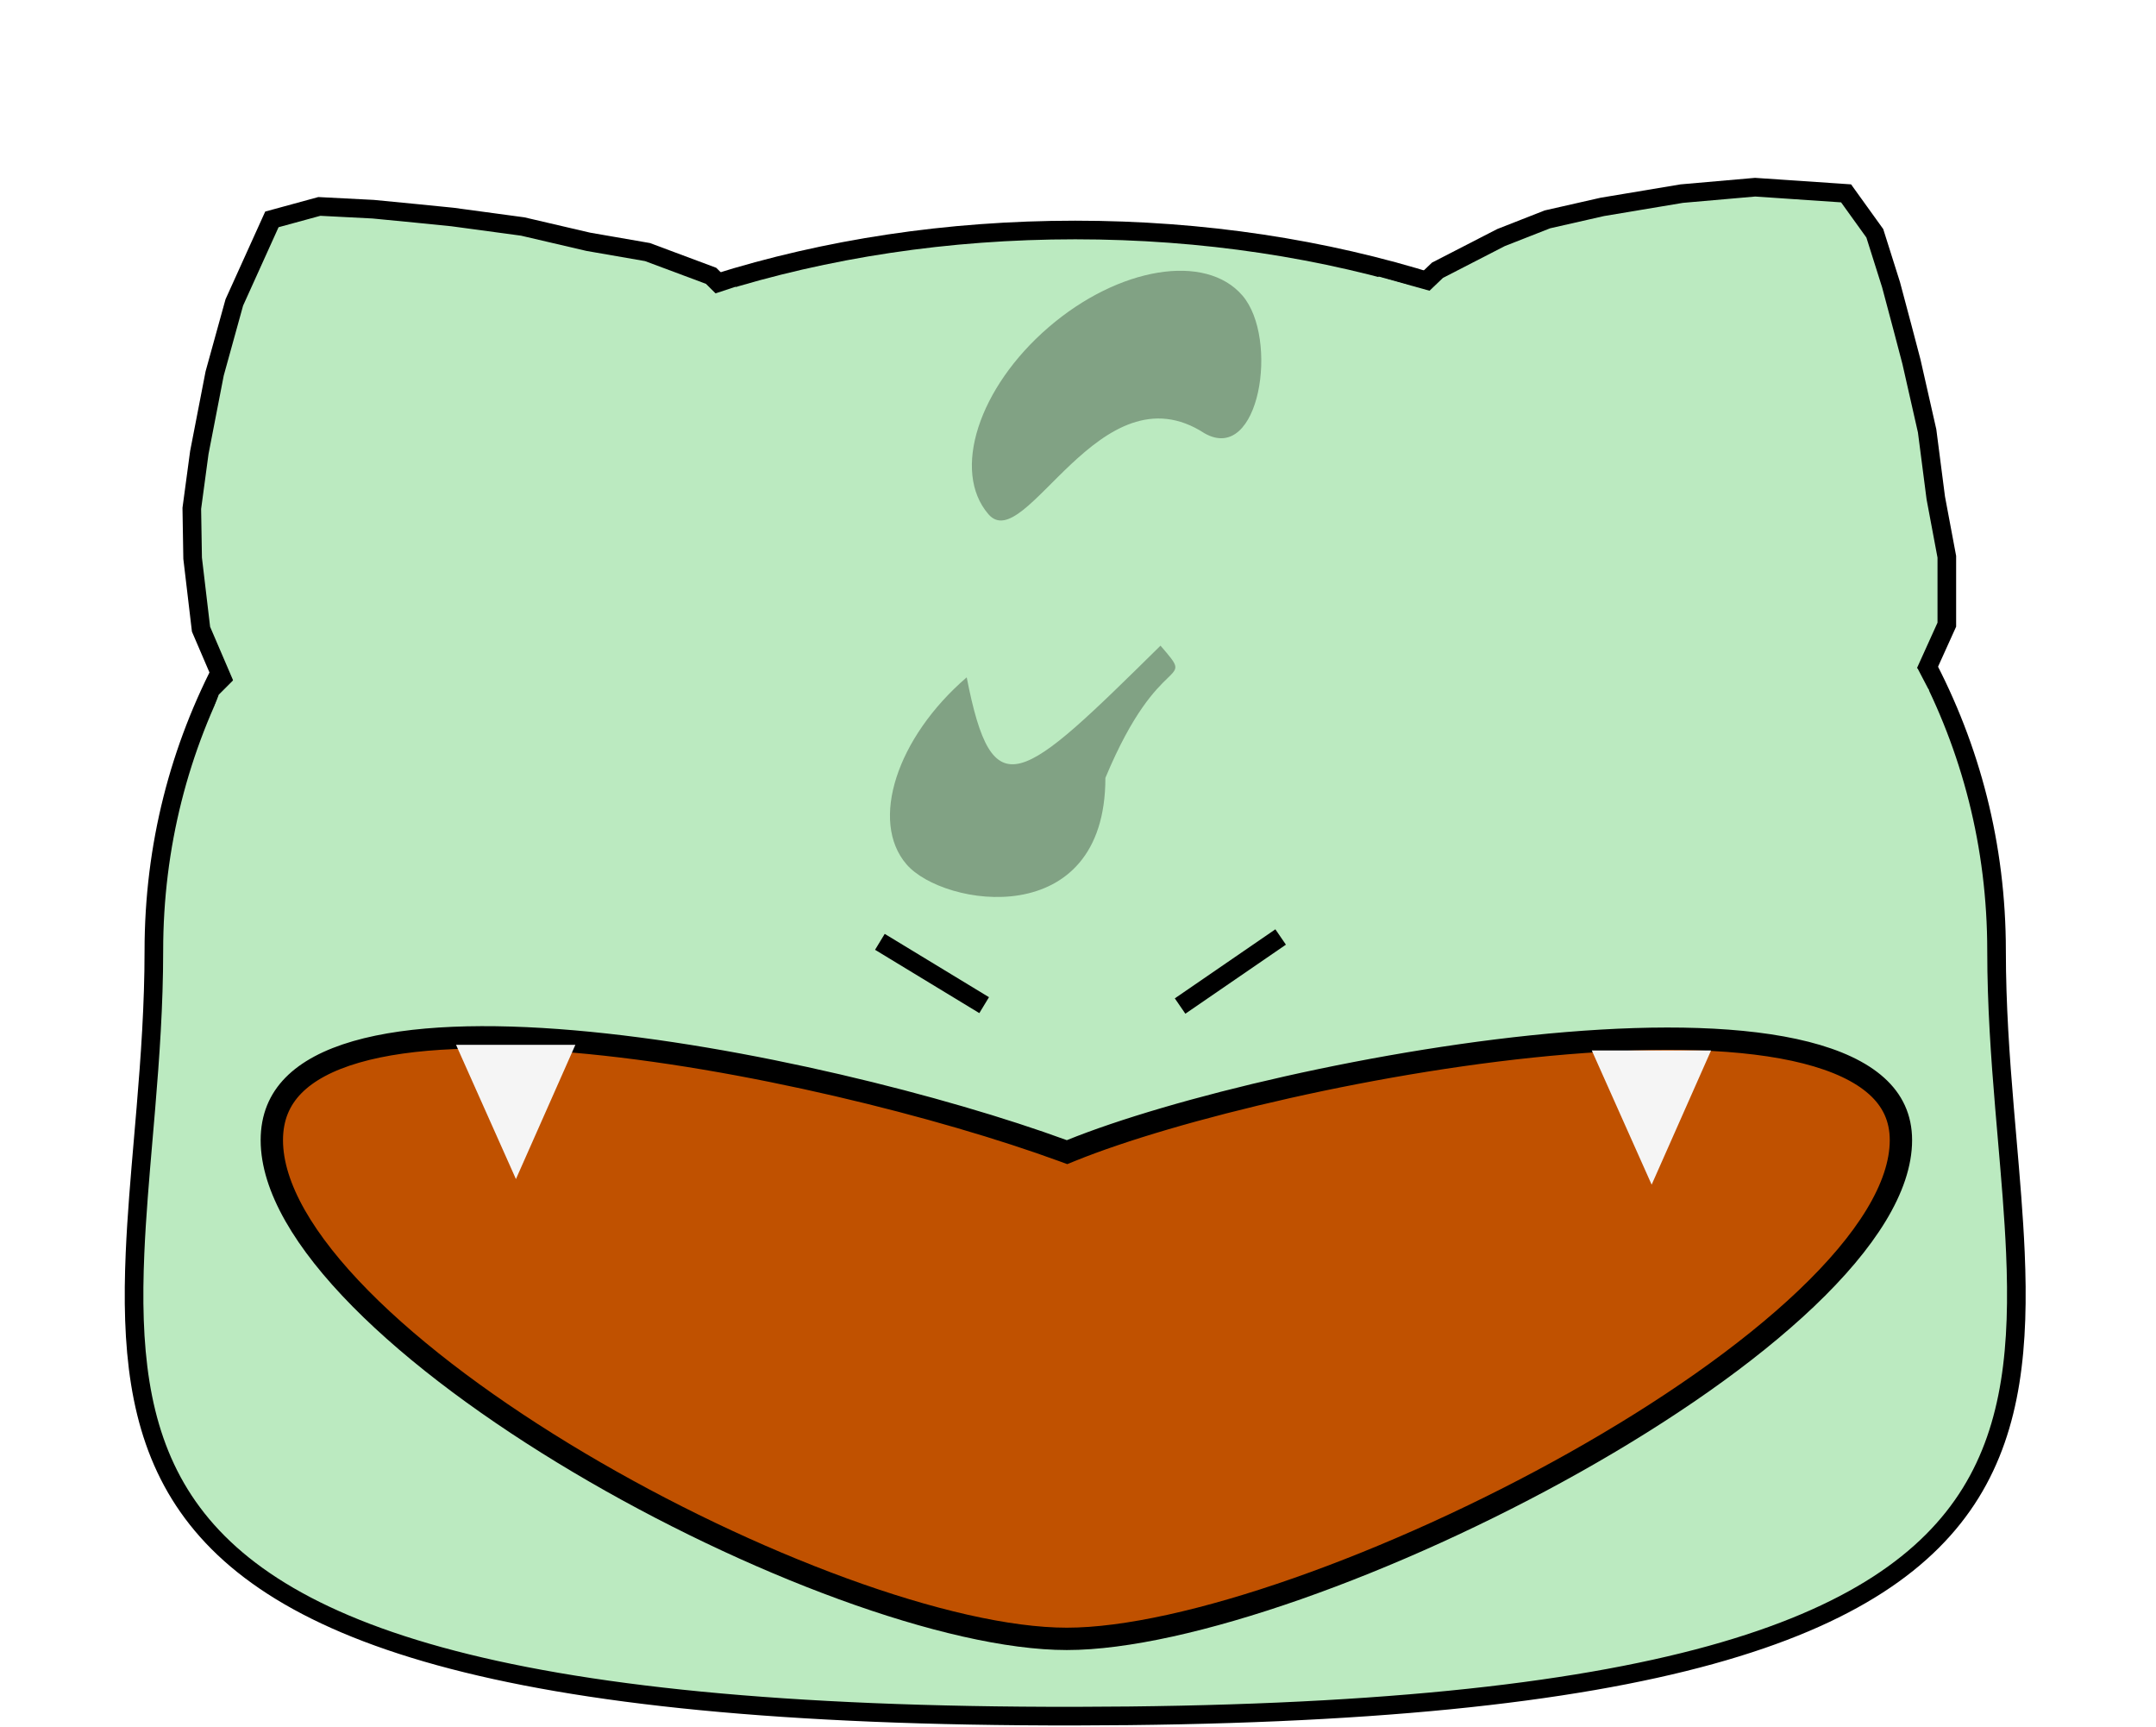
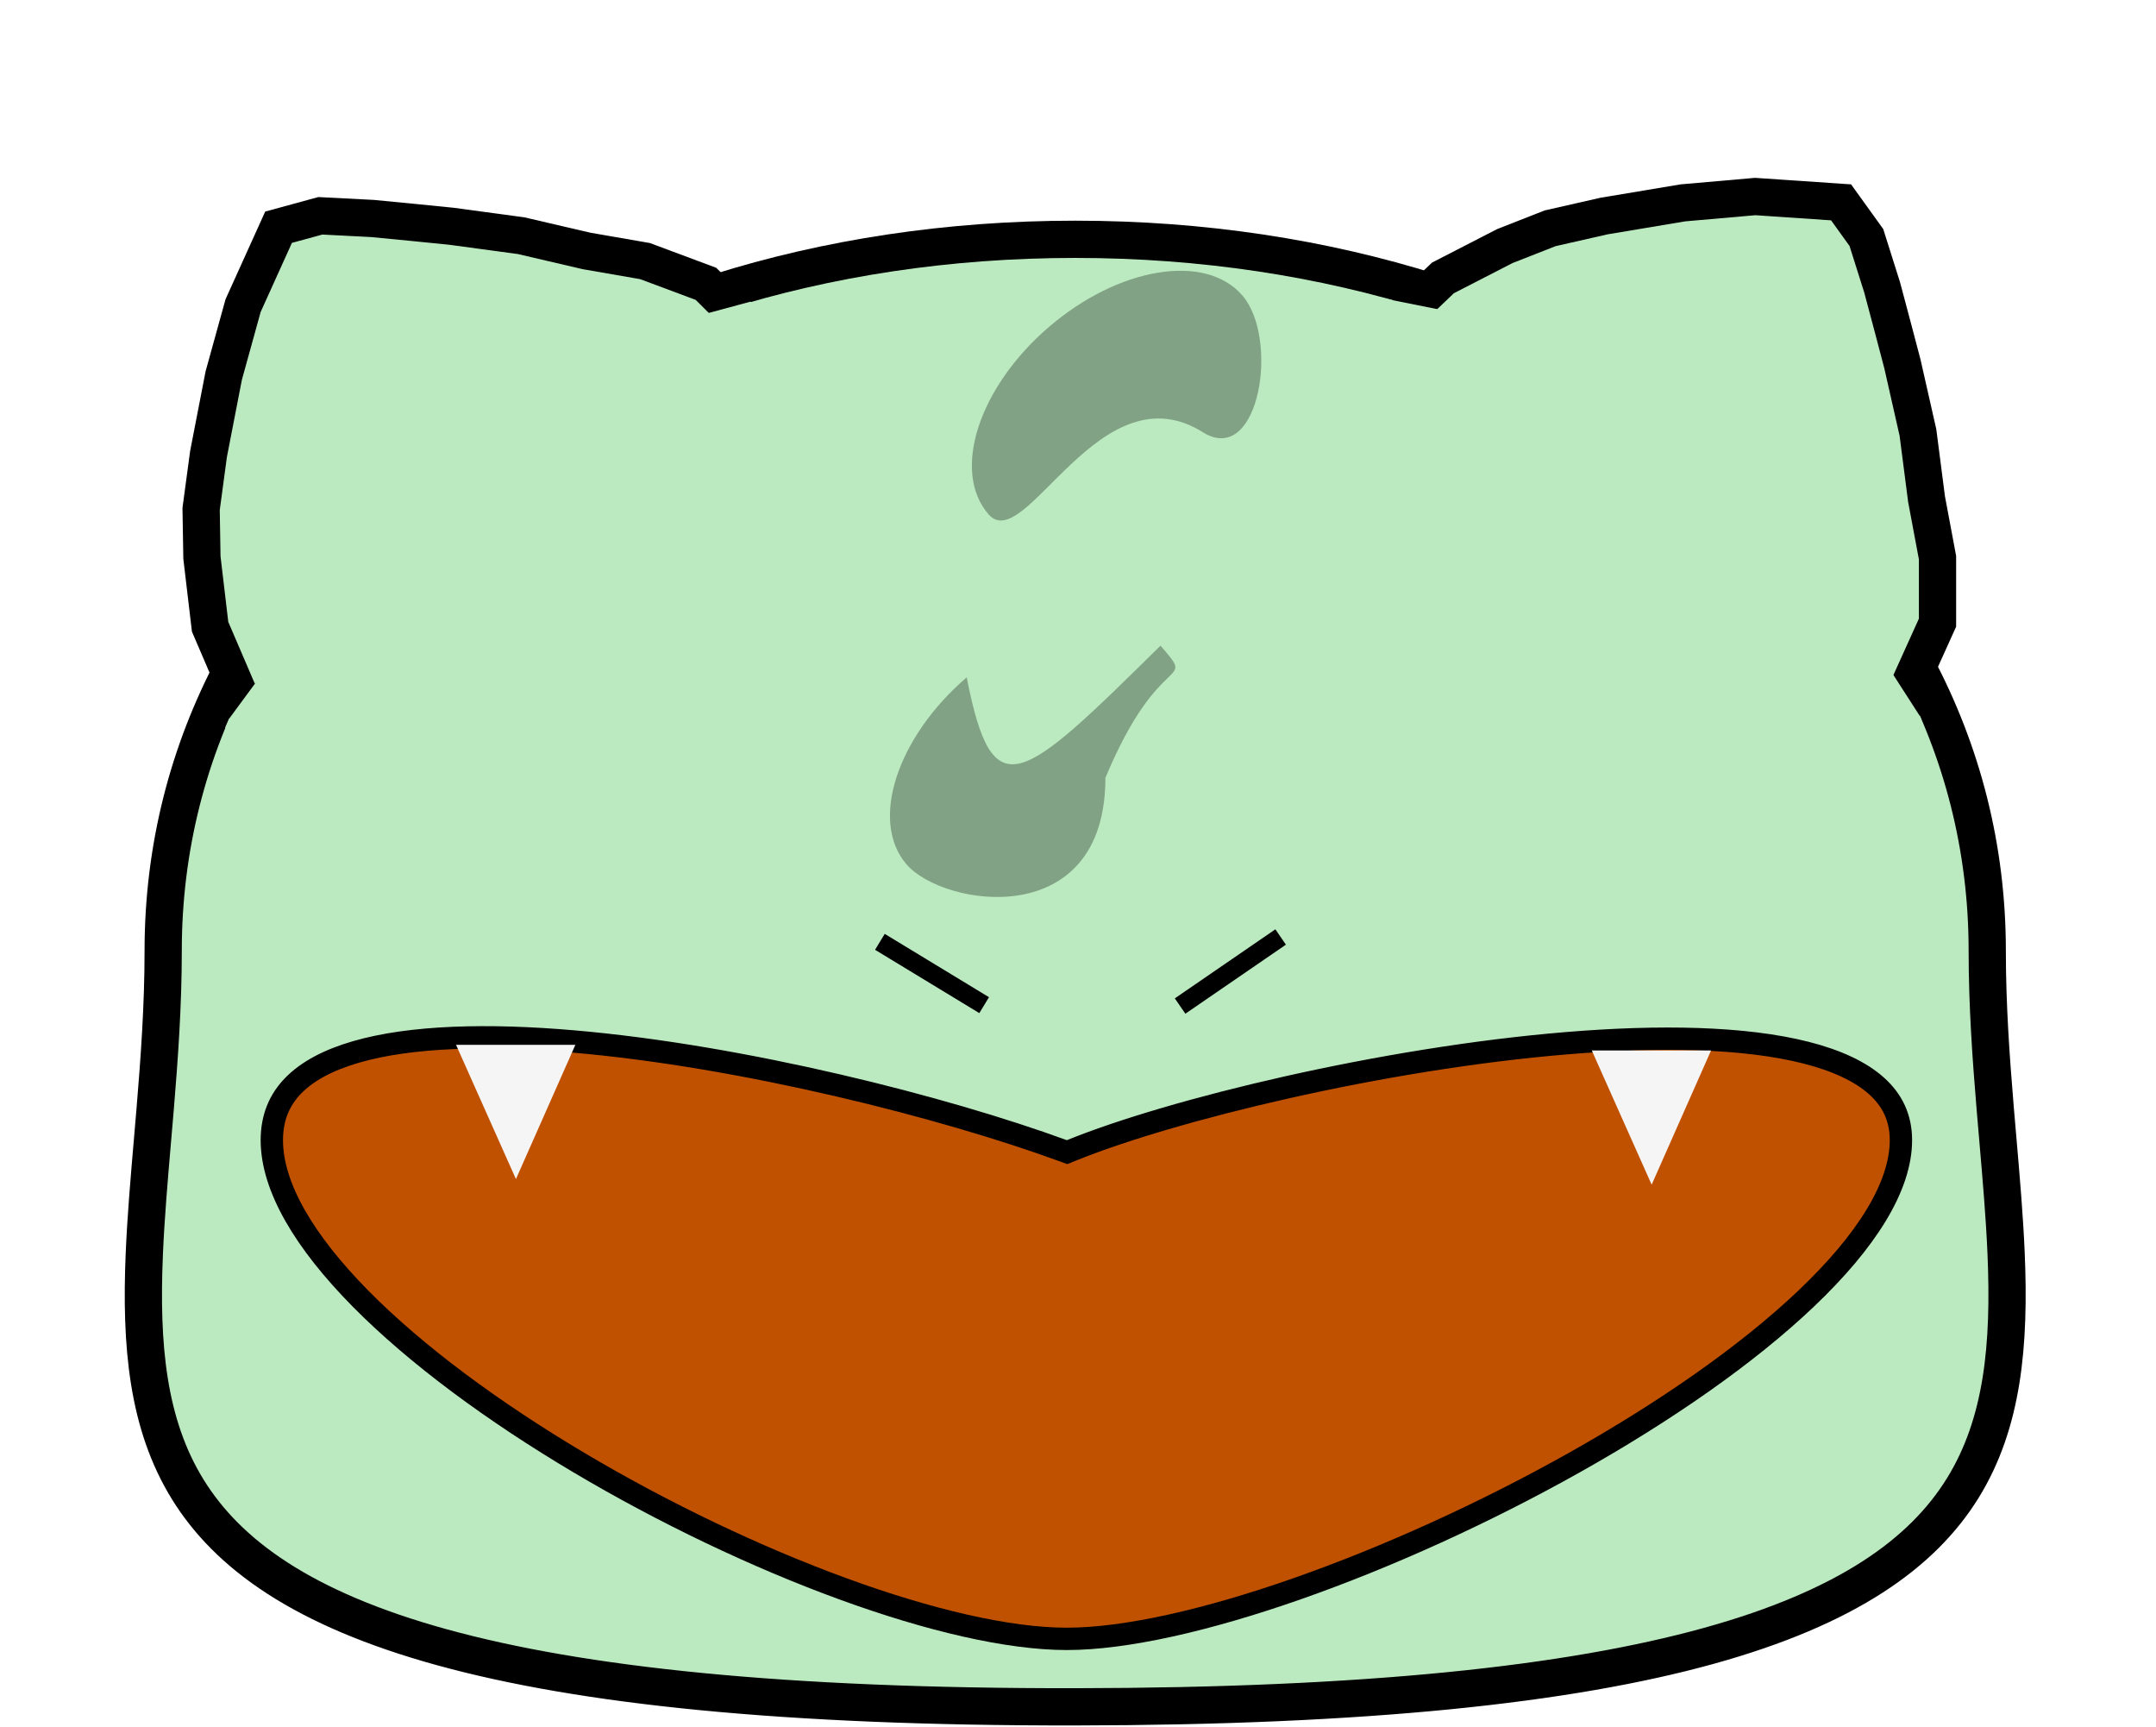
<svg xmlns="http://www.w3.org/2000/svg" width="1158" height="927" viewBox="0 0 1158 927" fill="none">
-   <path d="M1072.36 510.565C1072.36 539.496 1074.36 567.688 1076.63 594.772C1077.1 600.406 1077.58 605.987 1078.06 611.515C1079.88 632.629 1081.63 652.976 1082.48 672.563C1084.61 722.028 1080.87 765.479 1058.42 801.728C1036.05 837.852 994.502 867.744 918.921 888.64C843.292 909.55 734.157 921.288 577.493 921.496C420.831 921.704 311.699 910.172 236.074 889.341C160.5 868.523 118.952 838.582 96.58 802.357C74.127 766.002 70.385 722.393 72.523 672.796C73.371 653.138 75.128 632.723 76.95 611.547C77.425 606.029 77.904 600.46 78.373 594.839C80.636 567.714 82.642 539.496 82.642 510.565C82.642 284.77 302.878 123.499 577.5 123.499C852.121 123.499 1072.36 284.77 1072.36 510.565Z" fill="#BBEAC0" stroke="black" stroke-width="10" />
-   <path d="M1039.69 267.139L1039.71 267.28L1039.73 267.42L1045.65 298.964L1045.65 335.421L1030.94 367.939L1030.8 368.253L1030.7 368.584L1023.69 392.357L731.326 184.061L772.077 145.114L806.207 127.561L831.12 117.791L860.612 111.093L903.277 103.963L942.695 100.514L991.543 103.828L1006.97 125.269L1015.7 152.897L1021.66 175.271L1021.67 175.287L1026.64 194.188L1035.07 231.373L1039.69 267.139Z" fill="#BBEAC0" stroke="black" stroke-width="10" />
-   <path d="M315.867 129.804L316.006 129.836L316.146 129.861L347.766 135.349L381.923 148.097L407.247 173.241L407.492 173.484L407.767 173.691L427.587 188.576L130.211 389.65L107.971 337.853L103.461 299.74L103.019 272.983L107.055 243.01L115.294 200.546L125.845 162.41L146.031 117.805L171.514 110.845L200.448 112.332L223.497 114.566L223.513 114.567L242.96 116.516L280.745 121.622L315.867 129.804Z" fill="#BBEAC0" stroke="black" stroke-width="10" />
-   <path d="M740.5 148.5L771 157L1030 359L1036 370.5L1026 406L713.5 188L740.5 148.5Z" fill="#BBEAC0" />
-   <path d="M125 365.5L227 209.5L395 154L450.5 182.5L149 436L115.5 378.5L117.5 373L125 365.5Z" fill="#BBEAC0" />
+   <path d="M1067.36 510.565C1067.36 539.713 1069.38 568.075 1071.64 595.188C1072.12 600.857 1072.6 606.461 1073.08 612.004C1074.9 633.103 1076.64 653.31 1077.48 672.779C1079.61 722.013 1075.8 764.179 1054.17 799.096C1032.7 833.761 992.483 863.114 917.589 883.821C842.598 904.554 733.985 916.289 577.487 916.496C420.991 916.704 312.384 905.175 237.402 884.52C162.521 863.894 122.303 834.493 100.834 799.73C79.204 764.706 75.391 722.38 77.519 673.012C78.361 653.471 80.106 633.194 81.927 612.032C82.403 606.501 82.884 600.91 83.356 595.255C85.621 568.101 87.642 539.713 87.642 510.565C87.642 288.687 304.321 128.499 577.5 128.499C850.679 128.499 1067.36 288.687 1067.36 510.565Z" fill="#BBEAC0" stroke="black" stroke-width="20" />
+   <path d="M1034.73 267.779L1034.76 268.061L1034.82 268.342L1040.65 299.428L1040.65 334.343L1026.39 365.879L1026.1 366.507L1025.91 367.169L1020.88 384.215L739.152 183.498L775.008 149.229L808.268 132.124L832.595 122.584L861.579 116L903.908 108.927L942.744 105.528L988.858 108.657L1002.45 127.539L1010.9 154.294L1016.83 176.544L1016.84 176.575L1021.79 195.377L1030.14 232.248L1034.73 267.779Z" fill="#BBEAC0" stroke="black" stroke-width="20" />
+   <path d="M314.733 134.674L315.01 134.738L315.291 134.787L346.453 140.196L379.164 152.405L403.724 176.789L404.213 177.275L404.765 177.689L418.977 188.362L132.419 382.121L112.851 336.546L108.456 299.404L108.024 273.277L111.991 243.821L120.165 201.691L130.561 164.118L149.617 122.009L172.058 115.88L200.079 117.32L222.998 119.541L223.031 119.544L242.376 121.483L279.841 126.545L314.733 134.674Z" fill="#BBEAC0" stroke="black" stroke-width="20" />
+   <path d="M737 159L784.5 168.5L1017 362.5L1031.5 385L1035 398.5L1024.58 409.469L712.079 191.469L737 159Z" fill="#BBEAC0" />
+   <path d="M137 367L227 209.5L403 162L450.5 182.5L127 401.5L121 390.5L123 386L137 367Z" fill="#BBEAC0" />
  <path d="M570.948 617.862L573.122 618.657L575.266 617.787C629.384 595.822 742.271 568.343 841.58 560.146C891.28 556.044 936.964 556.83 969.991 565.229C986.499 569.427 999.342 575.405 1007.97 583.175C1016.41 590.773 1021 600.222 1021 612.227C1021 637.158 1002.44 666.535 970.178 697.217C938.238 727.597 894.112 758.089 845.729 785.269C797.381 812.431 745.006 836.158 696.708 853.081C648.281 870.048 604.441 880 573.01 880C541.603 880 499.092 870.06 452.664 853.107C406.355 836.198 356.62 812.487 310.905 785.342C265.159 758.178 223.658 727.705 193.678 697.348C163.439 666.729 146 637.312 146 612.227C146 599.975 150.163 590.412 157.622 582.818C165.227 575.075 176.564 569.082 191.275 564.826C220.765 556.296 261.969 555.263 307.859 559.208C399.461 567.081 507.192 594.535 570.948 617.862Z" fill="#C05100" stroke="black" stroke-width="12" />
  <path d="M244.949 561.04L277.112 561.04L309.029 561.04L277.112 633.115L244.949 561.04Z" fill="#F5F5F5" />
  <path d="M854.949 564.04L887.112 564.04L919.029 564.04L887.112 636.115L854.949 564.04Z" fill="#F5F5F5" />
  <line x1="472.595" y1="505.726" x2="528.595" y2="539.726" stroke="black" stroke-width="10" />
  <line x1="687.84" y1="503.122" x2="633.83" y2="540.201" stroke="black" stroke-width="10" />
  <path d="M647.003 232.687C590.737 196.01 550.685 299.119 530.873 276.094C511.061 253.069 525.544 208.122 563.221 175.702C600.899 143.282 647.503 135.666 667.315 158.691C687.128 181.716 676.592 249.442 647.003 232.687Z" fill="#81A284" />
  <path d="M593.714 417.687C593.714 500.687 506.685 487.119 486.873 464.094C467.061 441.069 481.544 396.122 519.221 363.702C533.214 435.187 548.214 420.687 623.315 346.691C643.128 369.716 623.315 346.691 593.714 417.687Z" fill="#81A284" />
</svg>
